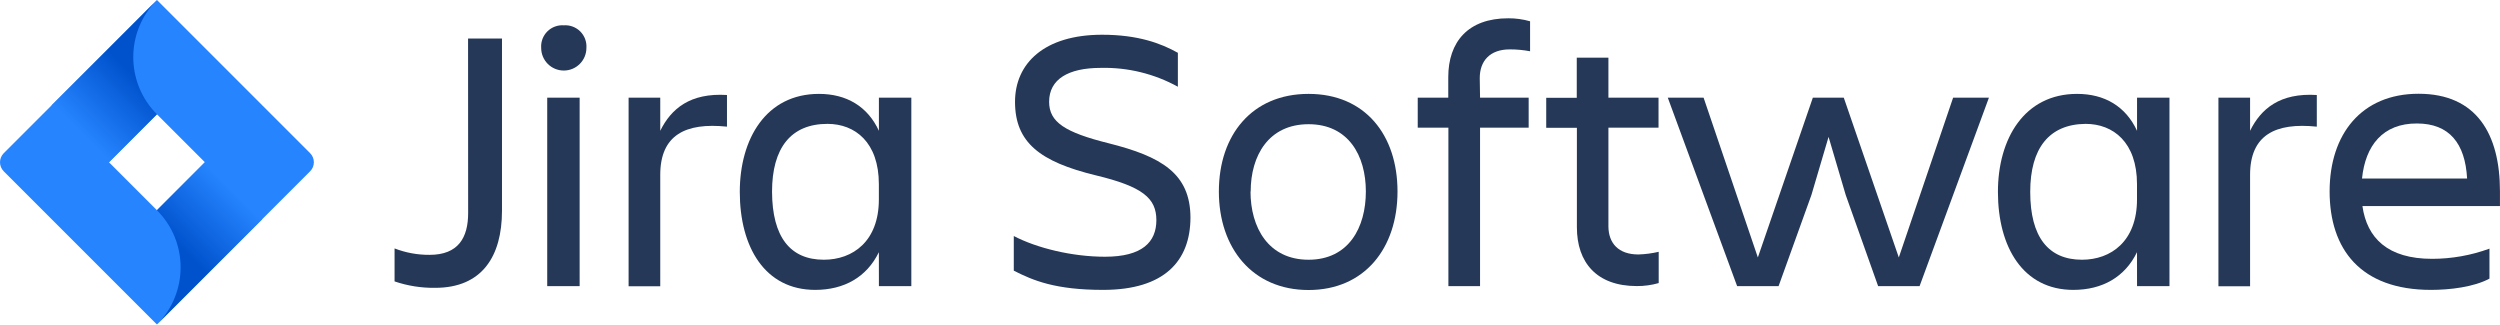
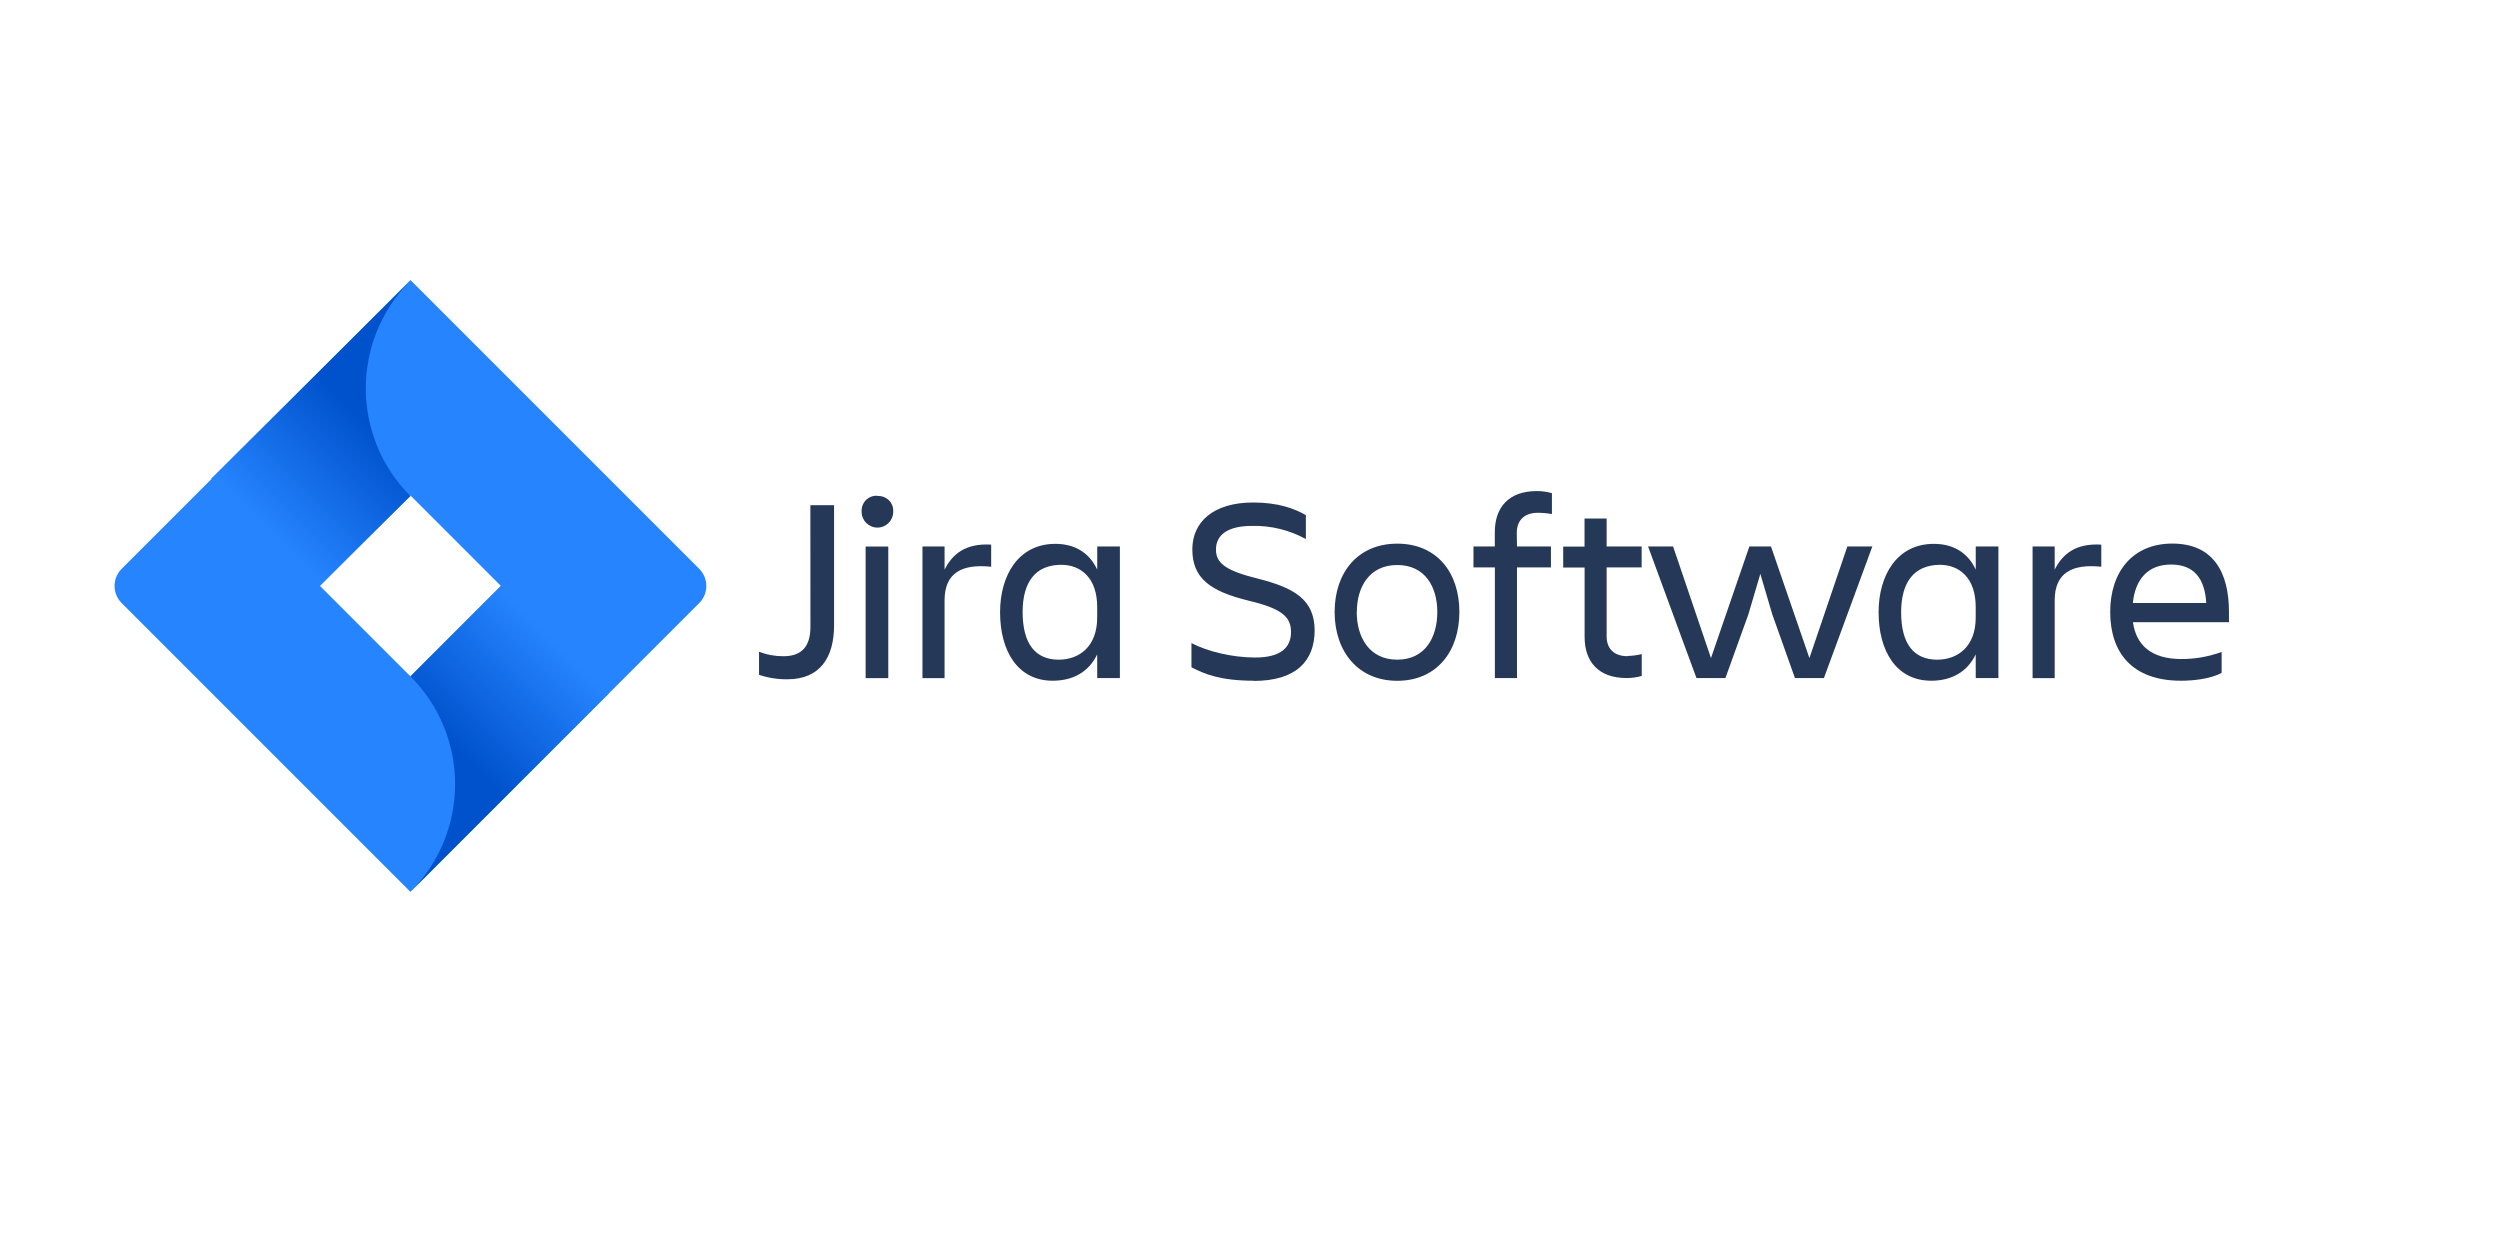
- <svg xmlns="http://www.w3.org/2000/svg" xmlns:xlink="http://www.w3.org/1999/xlink" viewBox="0 0 583.68 75.76">
+ <svg xmlns="http://www.w3.org/2000/svg" xmlns:xlink="http://www.w3.org/1999/xlink" width="128" height="64">
  <defs>
-     <style>.cls-1{fill:#253858;}.cls-2{fill:#2684ff;}.cls-3{fill:url(#linear-gradient);}.cls-4{fill:url(#linear-gradient-2);}</style>
-     <linearGradient id="linear-gradient" x1="34.64" y1="15.35" x2="19" y2="30.99" gradientUnits="userSpaceOnUse">
-       <stop offset="0.18" stop-color="#0052cc" />
+     <linearGradient id="A" gradientUnits="userSpaceOnUse">
+       <stop offset=".18" stop-color="#0052cc" />
      <stop offset="1" stop-color="#2684ff" />
    </linearGradient>
-     <linearGradient id="linear-gradient-2" x1="38.78" y1="60.28" x2="54.39" y2="44.67" xlink:href="#linear-gradient" />
+     <linearGradient id="B" x1="42.023" y1="35.232" x2="44.133" y2="33.122" xlink:href="#A" />
+     <linearGradient xlink:href="#A" id="C" x1="41.464" y1="29.159" x2="39.35" y2="31.273" />
+     <path id="D" d="M48.774 27.98h1.132v1.185c.4-.795 1.072-1.36 2.386-1.28v1.132c-1.482-.153-2.386.297-2.386 1.724v3.98h-1.132z" />
  </defs>
-   <g id="Layer_2" data-name="Layer 2">
-     <g id="Blue">
-       <path class="cls-1" d="M109.28,9h7.92V49.2c0,10.65-4.66,18-15.58,18a28.14,28.14,0,0,1-9.5-1.5V58a22.19,22.19,0,0,0,8.18,1.5c6.69,0,9-4,9-9.77Z" />
-       <path class="cls-1" d="M131.63,5.91a4.94,4.94,0,0,1,5.28,5.28,5.28,5.28,0,1,1-10.56,0A4.94,4.94,0,0,1,131.63,5.91Zm-3.87,16.9h7.57v44h-7.57Z" />
-       <path class="cls-1" d="M146.76,22.8h7.39v7.74c2.55-5.19,7-8.89,15.58-8.36v7.39c-9.68-1-15.58,1.94-15.58,11.26v26h-7.39Z" />
-       <path class="cls-1" d="M205.19,58.88c-2.82,5.81-8.1,8.8-14.87,8.8-11.7,0-17.6-9.94-17.6-22.88,0-12.41,6.16-22.88,18.48-22.88,6.42,0,11.35,2.9,14,8.62V22.8h7.57v44h-7.57Zm-12.85,1.76c6.78,0,12.85-4.31,12.85-14.08V43c0-9.77-5.54-14.08-12-14.08-8.54,0-12.94,5.63-12.94,15.84C180.29,55.36,184.51,60.64,192.35,60.64Z" />
-       <path class="cls-1" d="M257.55,67.68c-11.18,0-16.37-2.2-20.86-4.49V55.1c5.37,2.82,13.64,4.84,21.29,4.84,8.71,0,12-3.43,12-8.54s-3.17-7.83-14.17-10.47c-13-3.17-18.83-7.66-18.83-17.16,0-9,6.86-15.66,20.33-15.66,8.36,0,13.73,2,17.69,4.22v7.92a35.52,35.52,0,0,0-18-4.4c-7.57,0-12.06,2.64-12.06,7.92,0,4.75,3.7,7.13,13.9,9.68,12.23,3.08,19.1,7,19.1,17.42C277.88,60.9,271.9,67.68,257.55,67.68Z" />
-       <path class="cls-1" d="M284.57,44.71c0-13.2,7.74-22.79,20.94-22.79s20.77,9.59,20.77,22.79-7.66,23-20.77,23S284.57,57.91,284.57,44.71Zm7.39,0c0,8.36,4.14,15.93,13.55,15.93s13.38-7.57,13.38-15.93S314.84,29,305.51,29,292,36.35,292,44.71Z" />
-       <path class="cls-1" d="M345.55,22.8H356.9v7H345.55v37h-7.39v-37H331v-7h7.13V18c0-8.18,4.58-13.73,14-13.73a18.19,18.19,0,0,1,5.1.7v7a25,25,0,0,0-4.75-.44c-4.66,0-7,2.73-7,6.69Z" />
-       <path class="cls-1" d="M382.51,59.41a24,24,0,0,0,4.75-.62v7.3a18.15,18.15,0,0,1-5.1.7c-9.42,0-14-5.54-14-13.73V29.84H361v-7h7.13V13.47h7.39V22.8h11.7v7h-11.7V52.9C375.56,56.77,377.85,59.41,382.51,59.41Z" />
-       <path class="cls-1" d="M389.38,22.8h8.36l12.67,37.31L423.25,22.8h7.22l12.85,37.31L456,22.8h8.36l-16.19,44h-9.68l-7.57-21.29-4-13.55-4,13.55L415.25,66.8h-9.68Z" />
-       <path class="cls-1" d="M498.93,58.88c-2.82,5.81-8.1,8.8-14.87,8.8-11.7,0-17.6-9.94-17.6-22.88,0-12.41,6.16-22.88,18.48-22.88,6.42,0,11.35,2.9,14,8.62V22.8h7.57v44h-7.57Zm-12.85,1.76c6.78,0,12.85-4.31,12.85-14.08V43c0-9.77-5.54-14.08-12-14.08C478.43,29,474,34.59,474,44.8,474,55.36,478.25,60.64,486.09,60.64Z" />
-       <path class="cls-1" d="M517.94,22.8h7.39v7.74c2.55-5.19,7-8.89,15.58-8.36v7.39c-9.68-1-15.58,1.94-15.58,11.26v26h-7.39Z" />
-       <path class="cls-1" d="M567.57,67.68c-16.46,0-23.67-9.5-23.67-23,0-13.29,7.39-22.79,20.77-22.79,13.55,0,19,9.42,19,22.79v3.43H551.56c1.06,7.48,5.9,12.32,16.28,12.32a39,39,0,0,0,13.38-2.38v7C577.61,67,572.06,67.68,567.57,67.68Zm-16.1-26H576c-.44-8.18-4.14-12.85-11.7-12.85C556.31,28.79,552.26,34,551.47,41.63Z" />
-       <path class="cls-2" d="M72.4,35.76,39.8,3.16,36.64,0h0L12.1,24.54h0L.88,35.76A3,3,0,0,0,.88,40L23.3,62.42,36.64,75.76,61.18,51.22l.38-.38L72.4,40A3,3,0,0,0,72.4,35.76ZM36.64,49.08l-11.2-11.2,11.2-11.2,11.2,11.2Z" />
-       <path class="cls-3" d="M36.64,26.68A18.86,18.86,0,0,1,36.56.09L12.05,24.59,25.39,37.93,36.64,26.68Z" />
-       <path class="cls-4" d="M47.87,37.85,36.64,49.08a18.86,18.86,0,0,1,0,26.68h0L61.21,51.19Z" />
+   <g transform="translate(-1.544)">
+     <g fill="#253858">
+       <path d="M43.035 25.867h1.213v6.156c0 1.63-.714 2.756-2.386 2.756a4.31 4.31 0 0 1-1.455-.23v-1.18a3.4 3.4 0 0 0 1.253.23c1.024 0 1.378-.613 1.378-1.496zm3.422-.473a.79.79 0 0 1 .6.22.76.76 0 0 1 .22.59.81.81 0 0 1-.809.809.81.81 0 0 1-.809-.809.79.79 0 0 1 .22-.6.76.76 0 0 1 .59-.22zm-.593 2.588h1.16v6.738h-1.16z" />
+       <use xlink:href="#D" />
+       <path d="M57.72 33.505c-.432.9-1.24 1.348-2.277 1.348-1.792 0-2.695-1.522-2.695-3.504 0-1.9.943-3.504 2.83-3.504.983 0 1.738.444 2.144 1.32V27.98h1.16v6.738h-1.16zm-1.968.27c1.038 0 1.968-.66 1.968-2.156v-.545c0-1.496-.848-2.156-1.838-2.156-1.308 0-1.98.862-1.98 2.426.006 1.623.652 2.432 1.853 2.432zm9.988 1.078c-1.712 0-2.507-.337-3.194-.688v-1.24c.822.432 2.1.74 3.26.74 1.334 0 1.838-.525 1.838-1.308s-.485-1.2-2.17-1.603c-2-.485-2.883-1.173-2.883-2.628 0-1.378 1.05-2.398 3.113-2.398 1.28 0 2.102.306 2.7.646V27.6a5.44 5.44 0 0 0-2.756-.674c-1.16 0-1.847.404-1.847 1.213 0 .727.567 1.092 2.128 1.482 1.873.472 2.925 1.072 2.925 2.668-.01 1.536-.925 2.574-3.122 2.574zm4.137-3.518c0-2.02 1.185-3.5 3.207-3.5s3.18 1.47 3.18 3.5-1.173 3.522-3.18 3.522-3.207-1.5-3.207-3.522zm1.132 0c0 1.28.634 2.44 2.075 2.44s2.05-1.16 2.05-2.44-.62-2.406-2.05-2.406-2.07 1.126-2.07 2.406zm8.205-3.355h1.738v1.072h-1.738v5.666h-1.132v-5.666h-1.096V27.98h1.092v-.735c0-1.253.7-2.102 2.144-2.102.264-.001.527.035.78.107v1.072a3.83 3.83 0 0 0-.727-.067c-.714 0-1.072.418-1.072 1.024zm5.66 5.606a3.6 3.6 0 0 0 .727-.095v1.118a2.78 2.78 0 0 1-.781.107c-1.442 0-2.144-.848-2.144-2.102v-3.556H81.58v-1.072h1.092V26.55h1.132v1.43h1.792v1.072h-1.792V32.6c.006.593.357.997 1.07.997zm1.052-5.606h1.28l1.94 5.713 1.966-5.713h1.106l1.968 5.713 1.942-5.713h1.28l-2.48 6.738h-1.482l-1.16-3.26-.613-2.075-.613 2.075-1.175 3.26h-1.482zm16.774 5.525c-.432.9-1.24 1.348-2.277 1.348-1.792 0-2.695-1.522-2.695-3.504 0-1.9.943-3.504 2.83-3.504.983 0 1.738.444 2.144 1.32V27.98h1.16v6.738h-1.16zm-1.968.27c1.038 0 1.968-.66 1.968-2.156v-.545c0-1.496-.848-2.156-1.838-2.156-1.302.012-1.98.868-1.98 2.432 0 1.617.65 2.426 1.85 2.426z" />
+       <use xlink:href="#D" x="56.838" />
+       <path d="M113.212 34.853c-2.52 0-3.625-1.455-3.625-3.522 0-2.035 1.132-3.5 3.18-3.5 2.075 0 2.9 1.442 2.9 3.5v.525h-4.917c.162 1.145.903 1.887 2.493 1.887a5.97 5.97 0 0 0 2.049-.364v1.072c-.553.3-1.403.403-2.1.403zm-2.465-3.98h3.756c-.067-1.253-.634-1.968-1.792-1.968-1.224-.006-1.844.792-1.965 1.96z" />
+     </g>
+     <g transform="matrix(3.058886 0 0 3.058886 -105.1011 -68.50893)">
+       <path d="M46.568 31.918l-4.834-4.834-4.834 4.834a.406.406 0 0 0 0 .573l4.834 4.834 4.834-4.834a.406.406 0 0 0 0-.573zm-4.834 1.8l-1.514-1.514 1.514-1.514 1.514 1.514z" fill="#2684ff" />
+       <path d="M41.734 30.7a2.549 2.549 0 0 1-.011-3.594L38.4 30.408l1.803 1.803z" fill="url(#C)" />
+       <path d="M43.252 32.2l-1.518 1.518a2.549 2.549 0 0 1 0 3.606l3.32-3.32z" fill="url(#B)" />
    </g>
  </g>
</svg>
